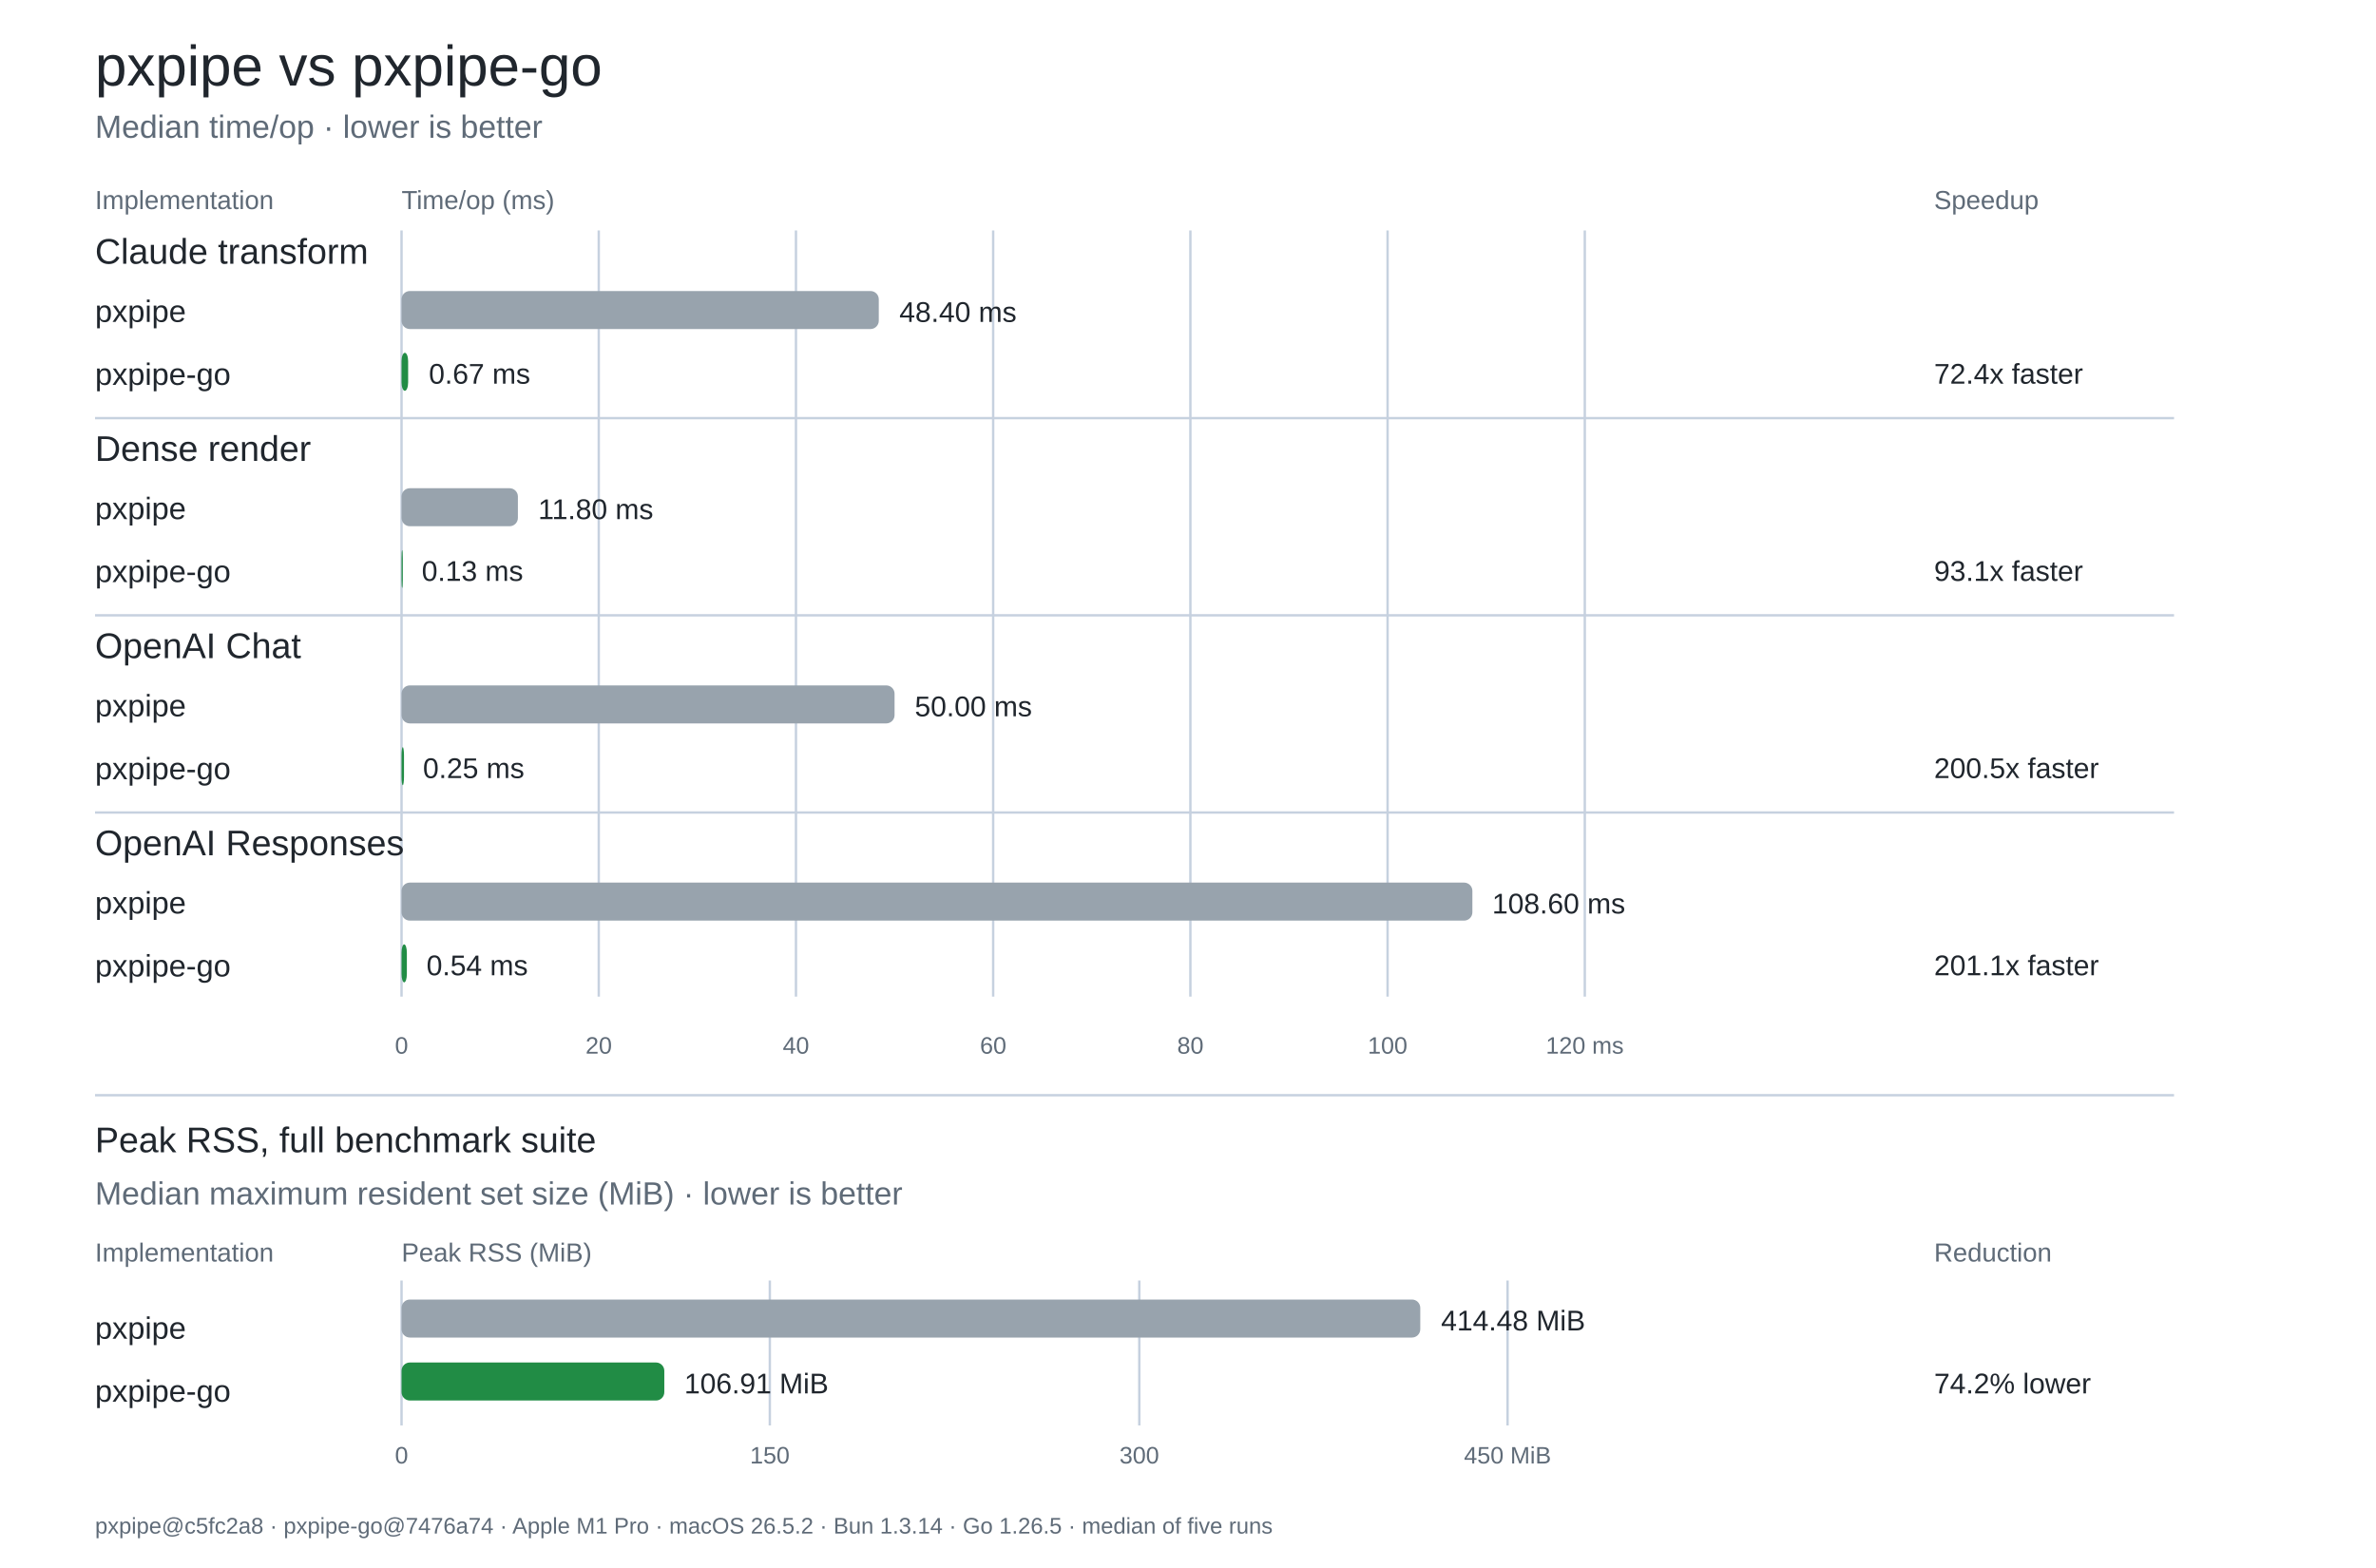
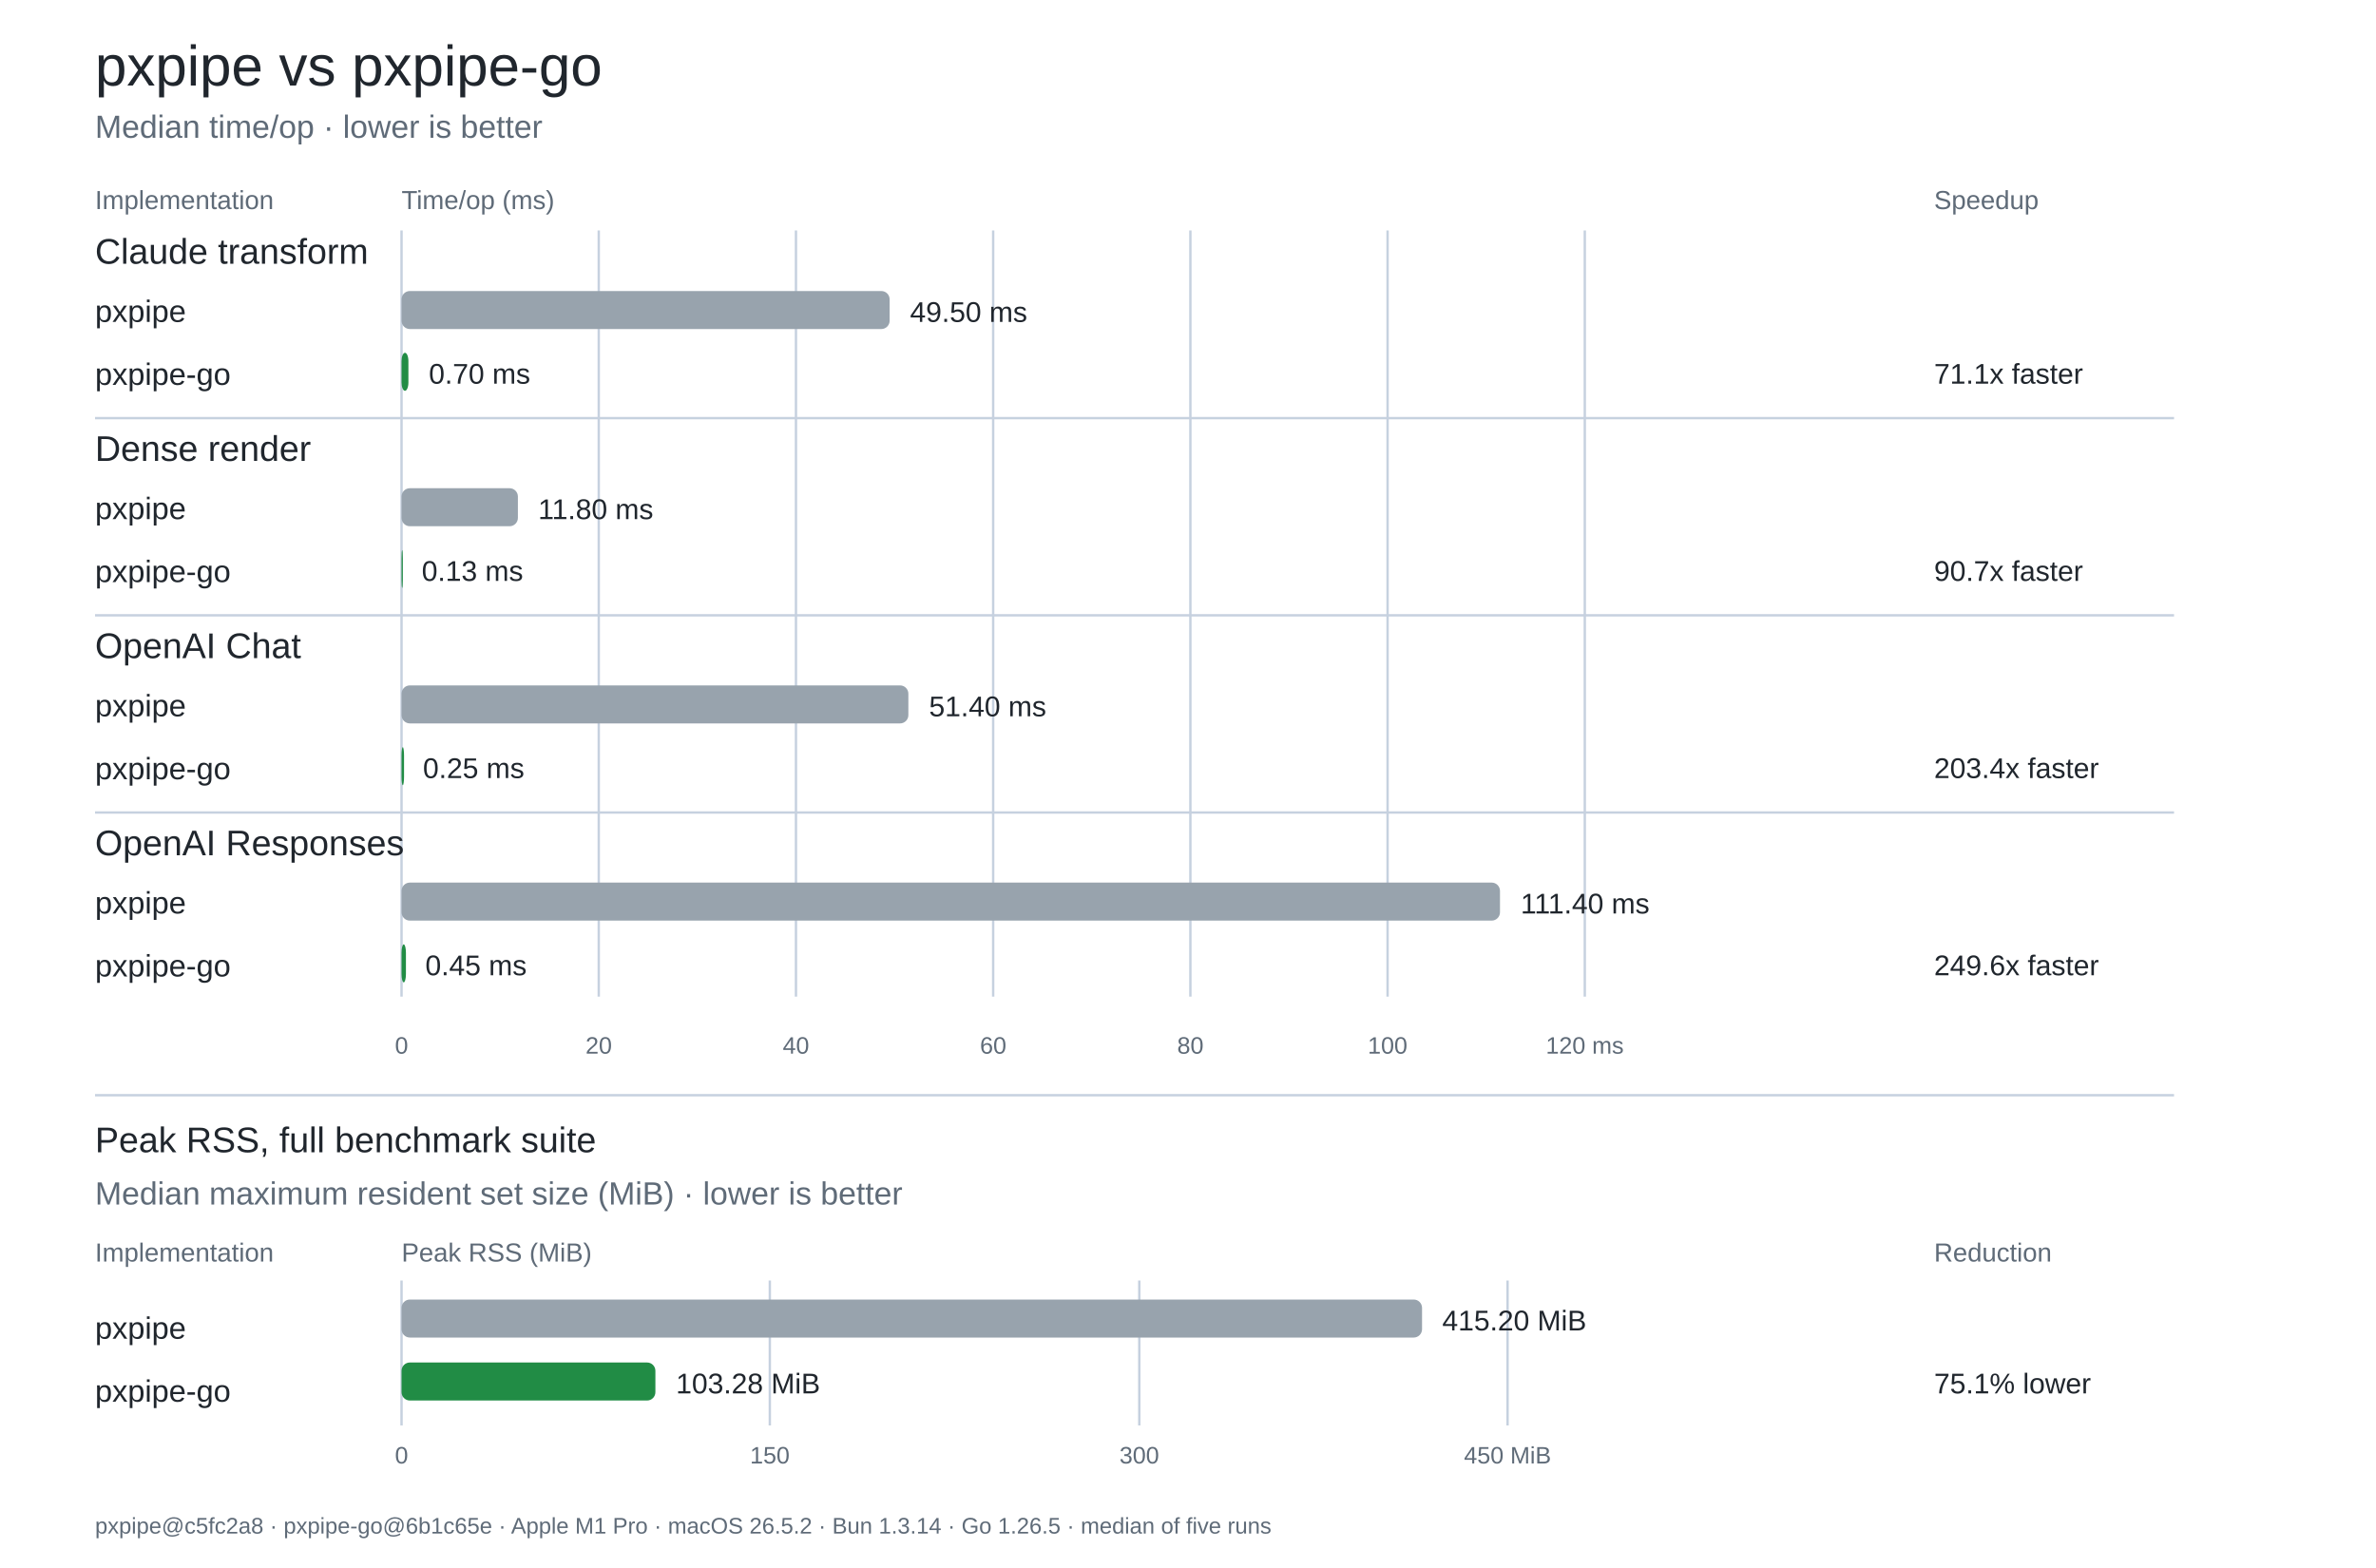
<svg xmlns="http://www.w3.org/2000/svg" width="2000" height="1320" viewBox="0 0 2000 1320">
  <rect width="2000" height="1320" fill="#ffffff" />
  <g font-family="-apple-system, BlinkMacSystemFont, 'Segoe UI', Arial, sans-serif" fill="#20262d">
    <text x="80" y="72" font-size="48" font-weight="500">pxpipe vs pxpipe-go</text>
    <text x="80" y="116" font-size="27" fill="#5f6b78">Median time/op · lower is better</text>
    <text x="80" y="176" font-size="22" fill="#5f6b78">Implementation</text>
    <text x="338" y="176" font-size="22" fill="#5f6b78">Time/op (ms)</text>
    <text x="1628" y="176" font-size="22" fill="#5f6b78">Speedup</text>
    <g stroke="#c6d1df" stroke-width="2">
      <line x1="338" y1="194" x2="338" y2="839" />
      <line x1="504" y1="194" x2="504" y2="839" />
      <line x1="670" y1="194" x2="670" y2="839" />
      <line x1="836" y1="194" x2="836" y2="839" />
      <line x1="1002" y1="194" x2="1002" y2="839" />
      <line x1="1168" y1="194" x2="1168" y2="839" />
      <line x1="1334" y1="194" x2="1334" y2="839" />
      <line x1="80" y1="352" x2="1830" y2="352" />
      <line x1="80" y1="518" x2="1830" y2="518" />
      <line x1="80" y1="684" x2="1830" y2="684" />
    </g>
    <text x="80" y="222" font-size="30">Claude transform</text>
    <text x="80" y="271" font-size="26">pxpipe</text>
-     <rect x="338" y="245" width="401.72" height="32" rx="7" fill="#98a3ad" />
-     <text x="757" y="271" font-size="24">48.40 ms</text>
+     <rect x="338" y="245" width="410.85" height="32" rx="7" fill="#98a3ad" />
+     <text x="766" y="271" font-size="24">49.50 ms</text>
    <text x="80" y="324" font-size="26">pxpipe-go</text>
-     <rect x="338" y="297" width="5.55" height="32" rx="7" fill="#218c45" />
-     <text x="361" y="323" font-size="24">0.67 ms</text>
-     <text x="1628" y="323" font-size="24">72.4x faster</text>
+     <rect x="338" y="297" width="5.78" height="32" rx="7" fill="#218c45" />
+     <text x="361" y="323" font-size="24">0.70 ms</text>
+     <text x="1628" y="323" font-size="24">71.1x faster</text>
    <text x="80" y="388" font-size="30">Dense render</text>
    <text x="80" y="437" font-size="26">pxpipe</text>
    <rect x="338" y="411" width="97.94" height="32" rx="7" fill="#98a3ad" />
    <text x="453" y="437" font-size="24">11.80 ms</text>
    <text x="80" y="490" font-size="26">pxpipe-go</text>
-     <rect x="338" y="463" width="1.05" height="32" rx="7" fill="#218c45" />
+     <rect x="338" y="463" width="1.08" height="32" rx="7" fill="#218c45" />
    <text x="355" y="489" font-size="24">0.13 ms</text>
-     <text x="1628" y="489" font-size="24">93.1x faster</text>
+     <text x="1628" y="489" font-size="24">90.7x faster</text>
    <text x="80" y="554" font-size="30">OpenAI Chat</text>
    <text x="80" y="603" font-size="26">pxpipe</text>
-     <rect x="338" y="577" width="415.00" height="32" rx="7" fill="#98a3ad" />
-     <text x="770" y="603" font-size="24">50.00 ms</text>
+     <rect x="338" y="577" width="426.62" height="32" rx="7" fill="#98a3ad" />
+     <text x="782" y="603" font-size="24">51.40 ms</text>
    <text x="80" y="656" font-size="26">pxpipe-go</text>
-     <rect x="338" y="629" width="2.07" height="32" rx="7" fill="#218c45" />
+     <rect x="338" y="629" width="2.10" height="32" rx="7" fill="#218c45" />
    <text x="356" y="655" font-size="24">0.25 ms</text>
-     <text x="1628" y="655" font-size="24">200.5x faster</text>
+     <text x="1628" y="655" font-size="24">203.4x faster</text>
    <text x="80" y="720" font-size="30">OpenAI Responses</text>
    <text x="80" y="769" font-size="26">pxpipe</text>
-     <rect x="338" y="743" width="901.38" height="32" rx="7" fill="#98a3ad" />
-     <text x="1256" y="769" font-size="24">108.60 ms</text>
+     <rect x="338" y="743" width="924.62" height="32" rx="7" fill="#98a3ad" />
+     <text x="1280" y="769" font-size="24">111.40 ms</text>
    <text x="80" y="822" font-size="26">pxpipe-go</text>
-     <rect x="338" y="795" width="4.48" height="32" rx="7" fill="#218c45" />
-     <text x="359" y="821" font-size="24">0.54 ms</text>
-     <text x="1628" y="821" font-size="24">201.1x faster</text>
+     <rect x="338" y="795" width="3.70" height="32" rx="7" fill="#218c45" />
+     <text x="358" y="821" font-size="24">0.45 ms</text>
+     <text x="1628" y="821" font-size="24">249.6x faster</text>
    <g font-size="20" fill="#5f6b78" text-anchor="middle">
      <text x="338" y="887">0</text>
      <text x="504" y="887">20</text>
      <text x="670" y="887">40</text>
      <text x="836" y="887">60</text>
      <text x="1002" y="887">80</text>
      <text x="1168" y="887">100</text>
      <text x="1334" y="887">120 ms</text>
    </g>
    <line x1="80" y1="922" x2="1830" y2="922" stroke="#c6d1df" stroke-width="2" />
    <text x="80" y="970" font-size="30">Peak RSS, full benchmark suite</text>
    <text x="80" y="1014" font-size="27" fill="#5f6b78">Median maximum resident set size (MiB) · lower is better</text>
    <text x="80" y="1062" font-size="22" fill="#5f6b78">Implementation</text>
    <text x="338" y="1062" font-size="22" fill="#5f6b78">Peak RSS (MiB)</text>
    <text x="1628" y="1062" font-size="22" fill="#5f6b78">Reduction</text>
    <g stroke="#c6d1df" stroke-width="2">
      <line x1="338" y1="1078" x2="338" y2="1200" />
      <line x1="648" y1="1078" x2="648" y2="1200" />
      <line x1="959" y1="1078" x2="959" y2="1200" />
      <line x1="1269" y1="1078" x2="1269" y2="1200" />
    </g>
    <text x="80" y="1127" font-size="26">pxpipe</text>
-     <rect x="338" y="1094" width="857.52" height="32" rx="7" fill="#98a3ad" />
-     <text x="1213" y="1120" font-size="24">414.48 MiB</text>
+     <rect x="338" y="1094" width="859.01" height="32" rx="7" fill="#98a3ad" />
+     <text x="1214" y="1120" font-size="24">415.20 MiB</text>
    <text x="80" y="1180" font-size="26">pxpipe-go</text>
-     <rect x="338" y="1147" width="221.18" height="32" rx="7" fill="#218c45" />
-     <text x="576" y="1173" font-size="24">106.91 MiB</text>
-     <text x="1628" y="1173" font-size="24">74.2% lower</text>
+     <rect x="338" y="1147" width="213.68" height="32" rx="7" fill="#218c45" />
+     <text x="569" y="1173" font-size="24">103.28 MiB</text>
+     <text x="1628" y="1173" font-size="24">75.1% lower</text>
    <g font-size="20" fill="#5f6b78" text-anchor="middle">
      <text x="338" y="1232">0</text>
      <text x="648" y="1232">150</text>
      <text x="959" y="1232">300</text>
      <text x="1269" y="1232">450 MiB</text>
    </g>
-     <text x="80" y="1291" font-size="19" fill="#5f6b78">pxpipe@c5fc2a8 · pxpipe-go@7476a74 · Apple M1 Pro · macOS 26.5.2 · Bun 1.3.14 · Go 1.26.5 · median of five runs</text>
+     <text x="80" y="1291" font-size="19" fill="#5f6b78">pxpipe@c5fc2a8 · pxpipe-go@6b1c65e · Apple M1 Pro · macOS 26.5.2 · Bun 1.3.14 · Go 1.26.5 · median of five runs</text>
  </g>
</svg>
